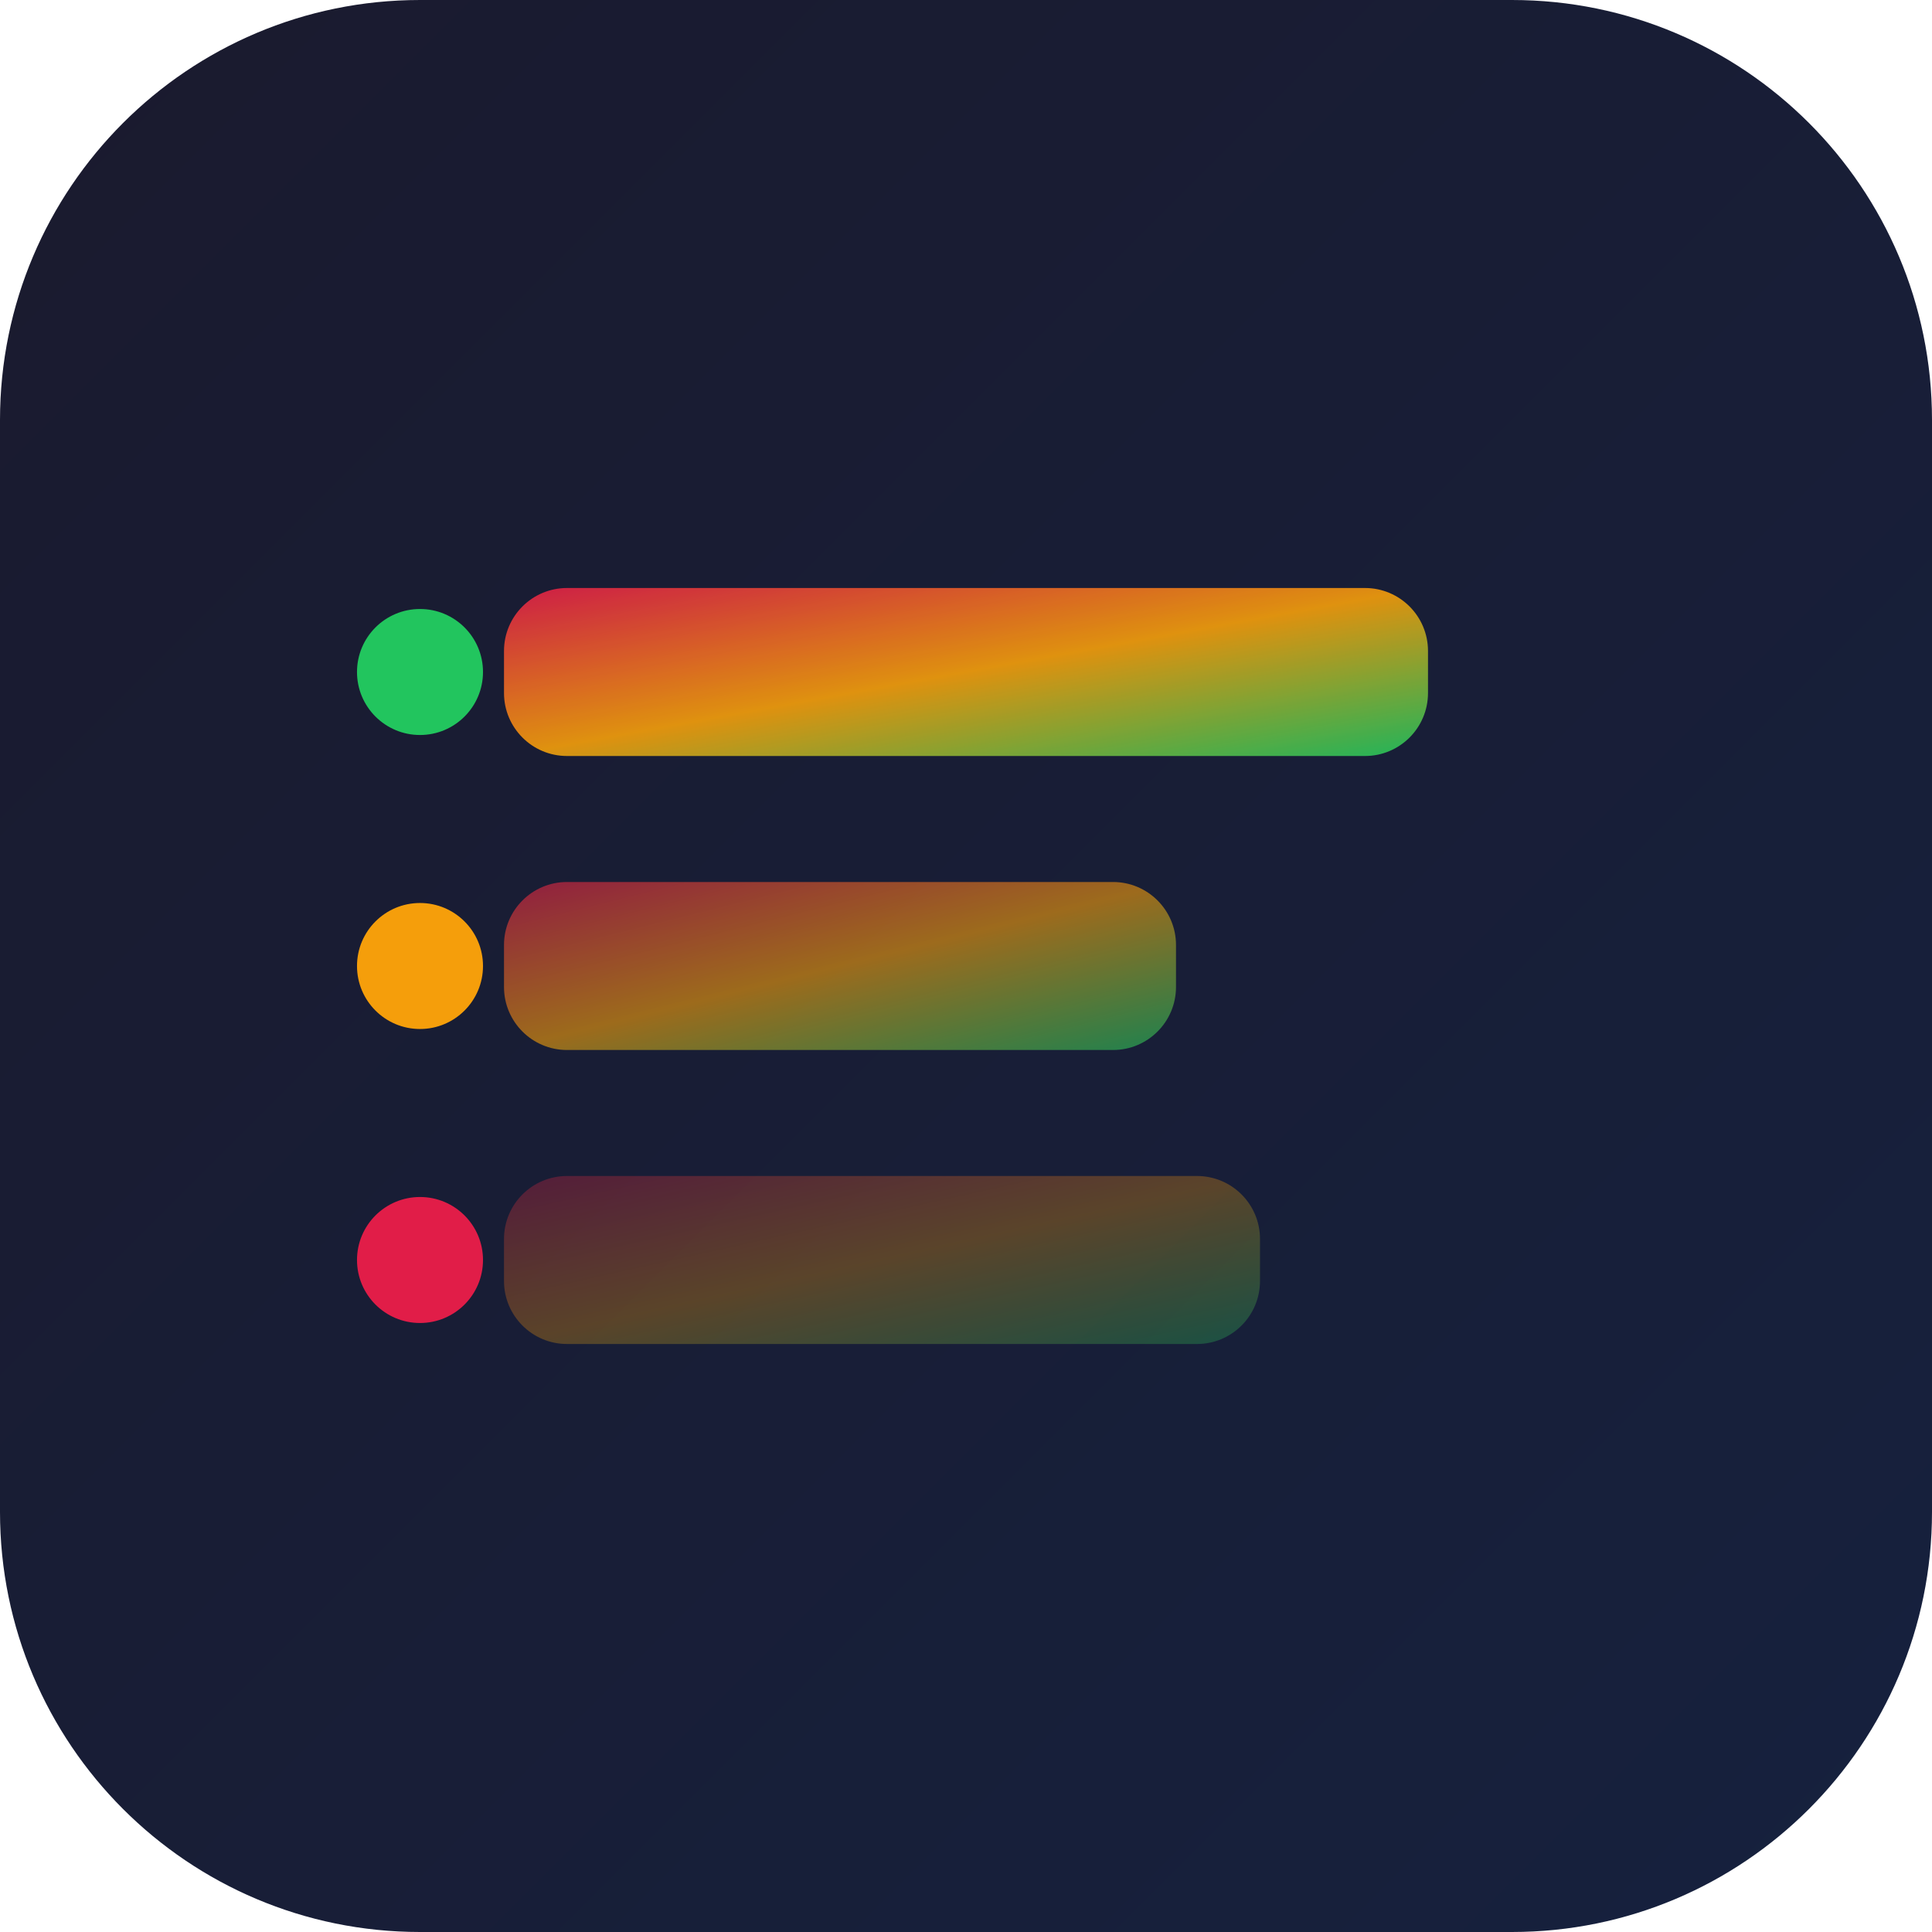
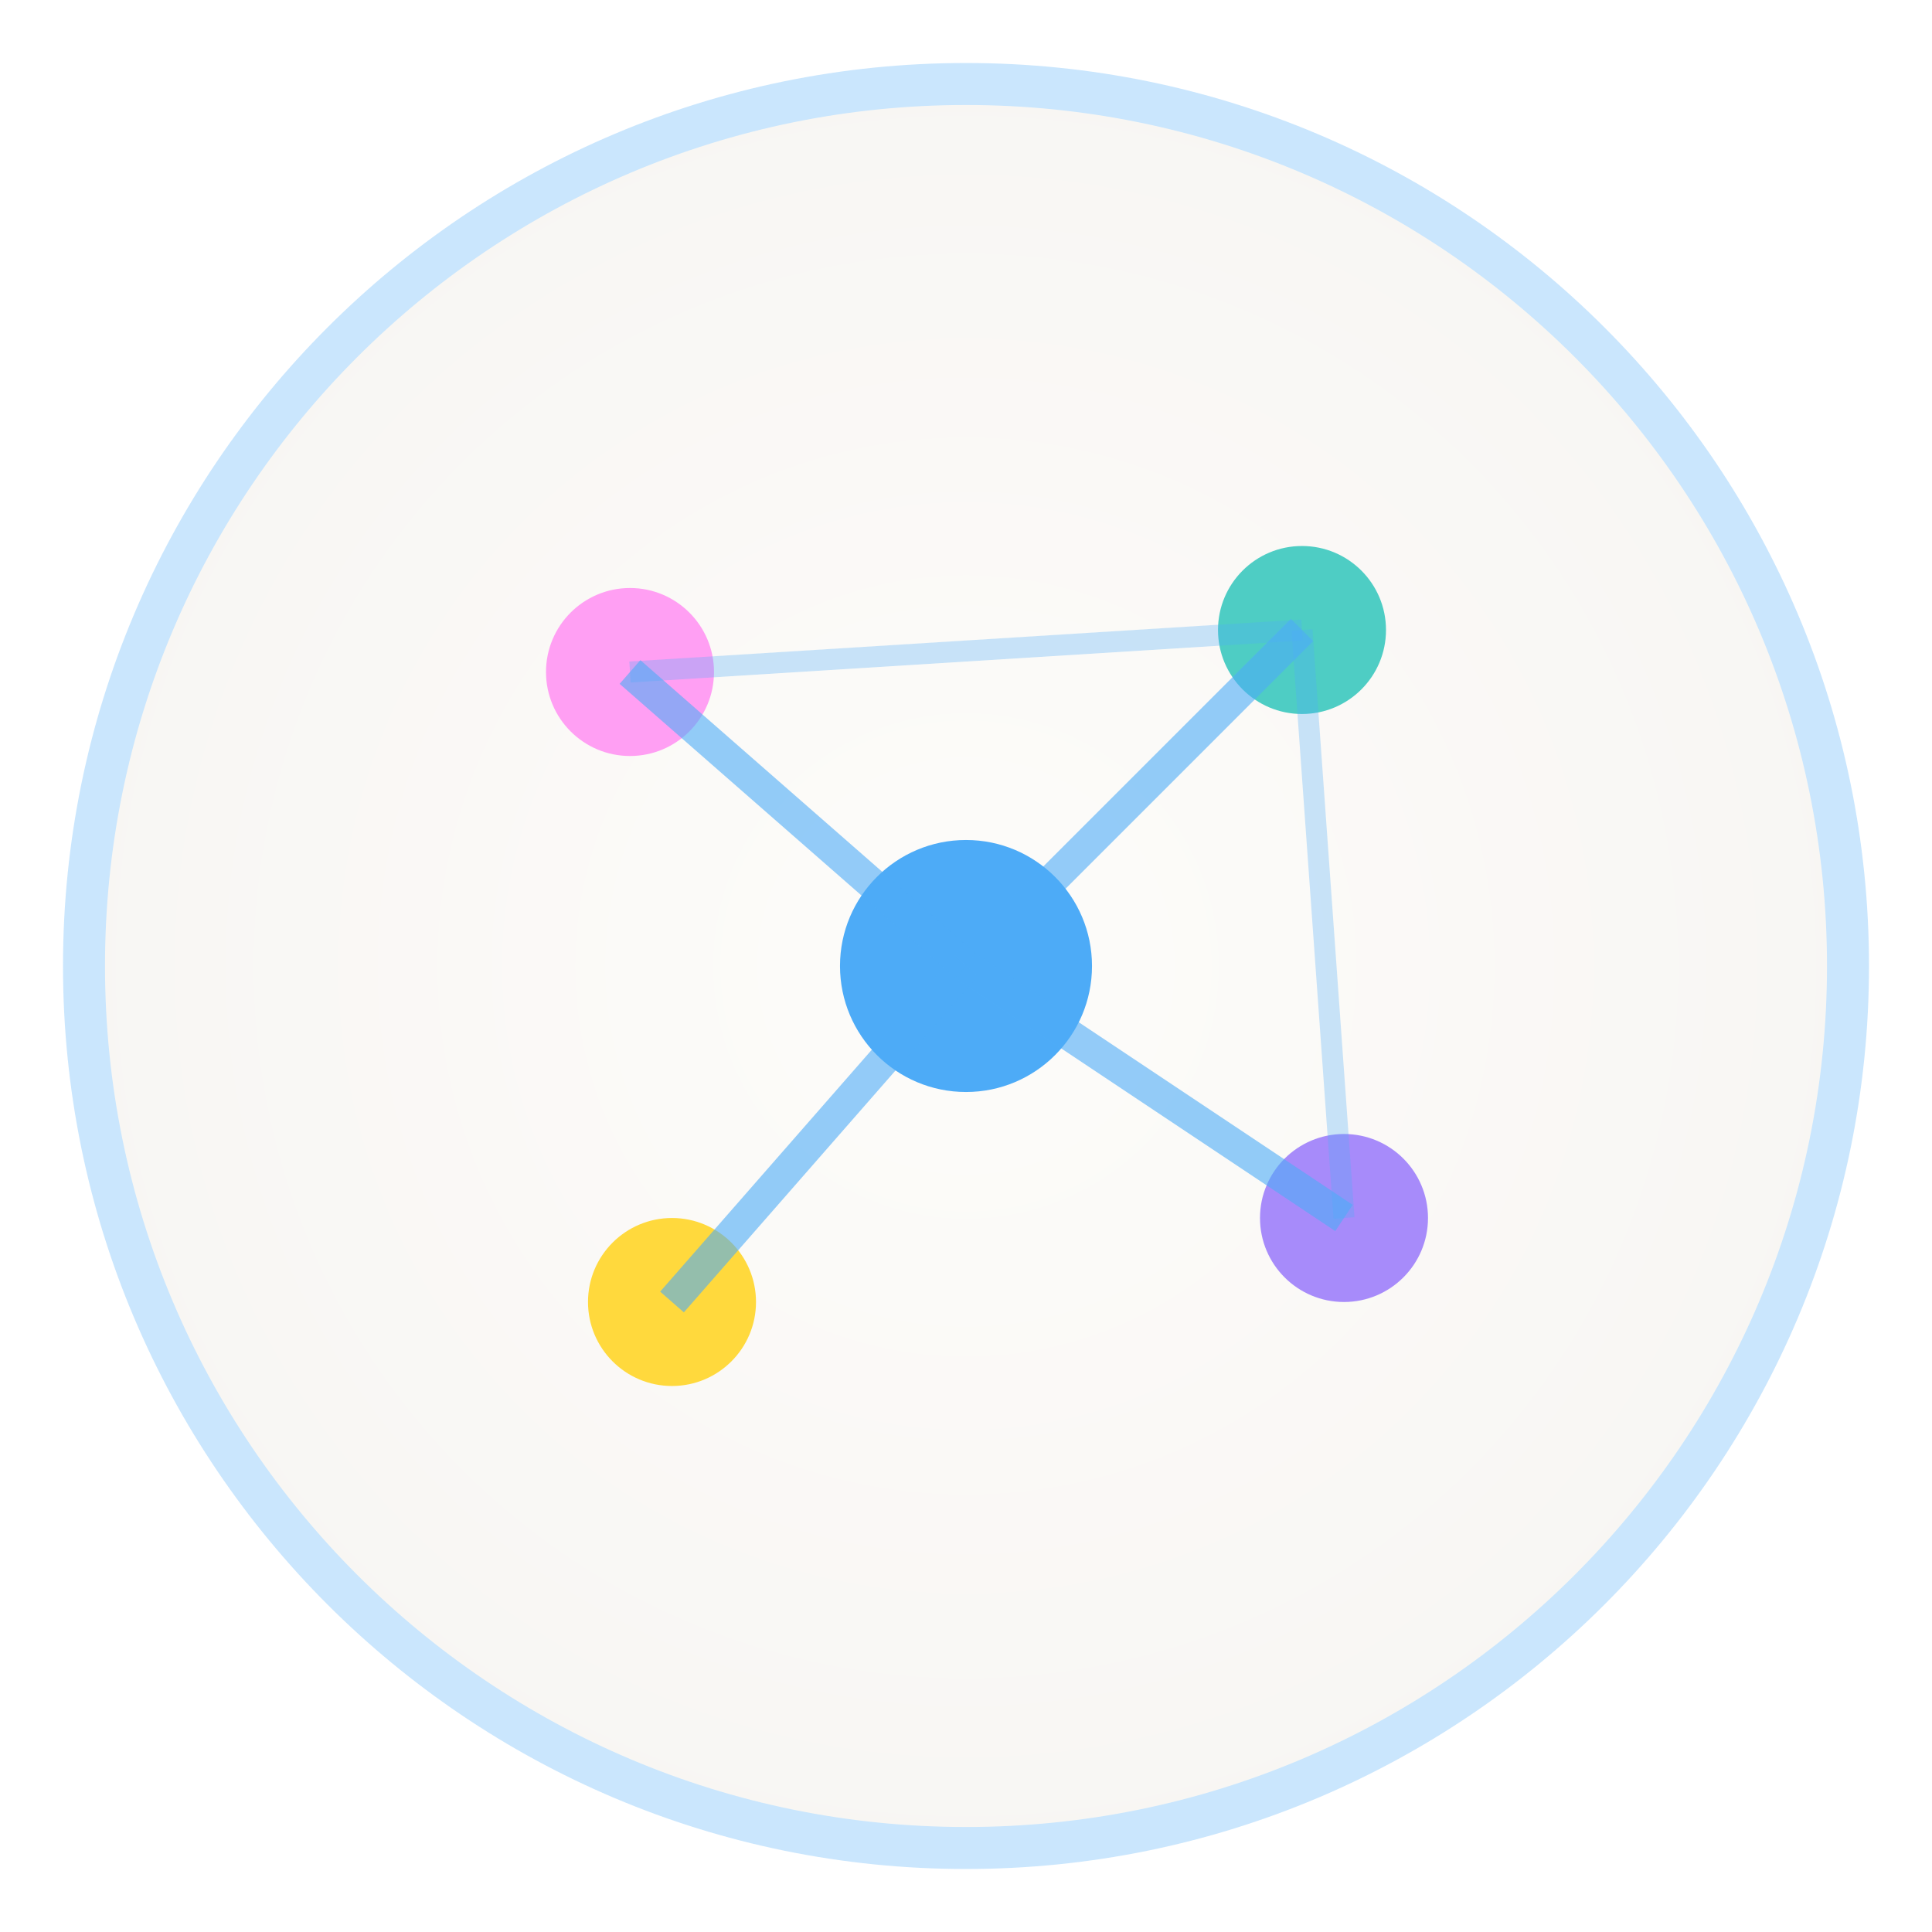
- <svg xmlns="http://www.w3.org/2000/svg" viewBox="0 0 92 92" width="92" height="92">
+ <svg xmlns="http://www.w3.org/2000/svg" viewBox="0 0 92 92">
  <defs>
-     <linearGradient id="bg" x1="0" y1="0" x2="1" y2="1">
-       <stop offset="0%" stop-color="#1a1a2e" />
-       <stop offset="100%" stop-color="#16213e" />
-     </linearGradient>
-     <linearGradient id="accent" x1="0" y1="0" x2="1" y2="1">
-       <stop offset="0%" stop-color="#e11d48" />
-       <stop offset="50%" stop-color="#f59e0b" />
-       <stop offset="100%" stop-color="#22c55e" />
-     </linearGradient>
+     <radialGradient id="bg" cx="50%" cy="50%" r="50%">
+       <stop offset="0%" stop-color="#f8f5ef" />
+       <stop offset="100%" stop-color="#e8e2d8" />
+     </radialGradient>
  </defs>
-   <rect width="92" height="92" rx="20" ry="20" fill="url(#bg)" />
-   <rect x="24" y="28" width="44" height="8" rx="3" fill="url(#accent)" opacity="0.9" />
-   <rect x="24" y="42" width="32" height="8" rx="3" fill="url(#accent)" opacity="0.6" />
-   <rect x="24" y="56" width="36" height="8" rx="3" fill="url(#accent)" opacity="0.3" />
-   <circle cx="20" cy="32" r="3" fill="#22c55e" />
-   <circle cx="20" cy="46" r="3" fill="#f59e0b" />
-   <circle cx="20" cy="60" r="3" fill="#e11d48" />
+   <circle cx="46" cy="46" r="42" fill="url(#bg)" stroke="#4dabf7" stroke-width="2" opacity="0.3" />
+   <circle cx="46" cy="46" r="6" fill="#4dabf7" />
+   <circle cx="30" cy="32" r="4" fill="#ff9ff3" />
+   <circle cx="62" cy="30" r="4" fill="#4ecdc4" />
+   <circle cx="64" cy="58" r="4" fill="#a78bfa" />
+   <circle cx="32" cy="62" r="4" fill="#ffd93d" />
+   <line x1="46" y1="46" x2="30" y2="32" stroke="#4dabf7" stroke-width="1.5" opacity="0.6" />
+   <line x1="46" y1="46" x2="62" y2="30" stroke="#4dabf7" stroke-width="1.5" opacity="0.6" />
+   <line x1="46" y1="46" x2="64" y2="58" stroke="#4dabf7" stroke-width="1.5" opacity="0.6" />
+   <line x1="46" y1="46" x2="32" y2="62" stroke="#4dabf7" stroke-width="1.5" opacity="0.6" />
+   <line x1="30" y1="32" x2="62" y2="30" stroke="#4dabf7" stroke-width="1" opacity="0.3" />
+   <line x1="62" y1="30" x2="64" y2="58" stroke="#4dabf7" stroke-width="1" opacity="0.3" />
</svg>
